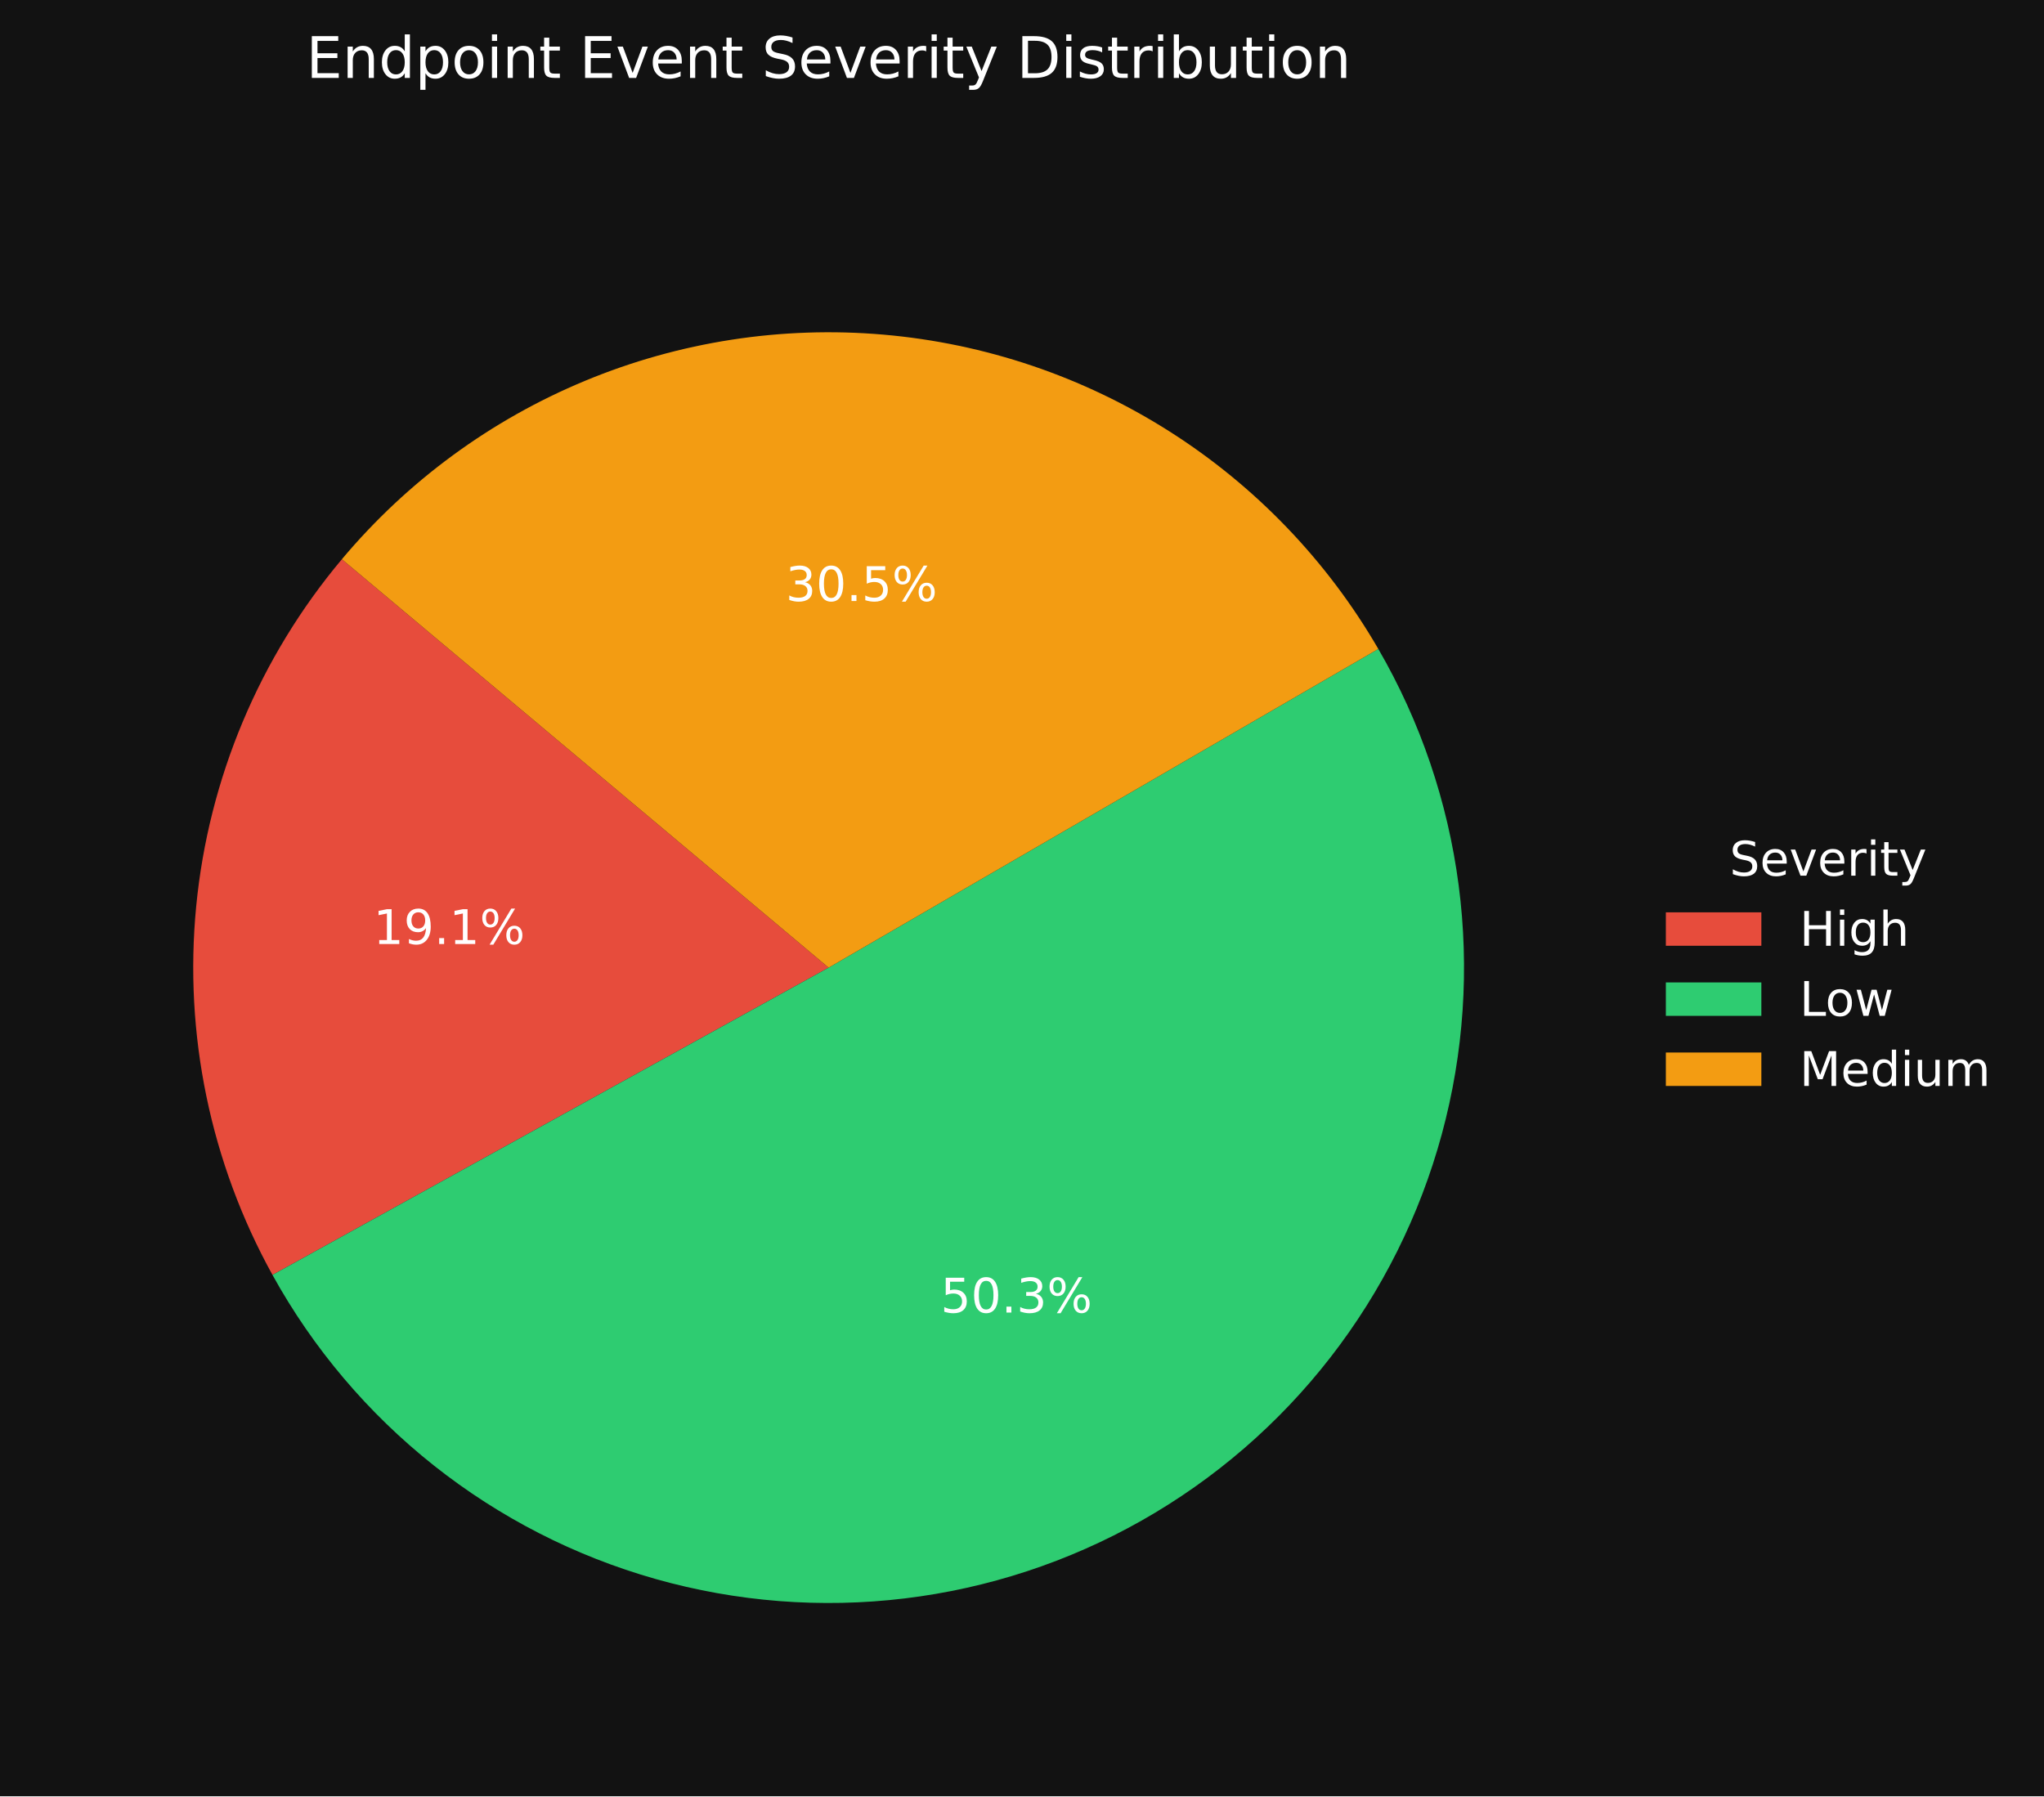
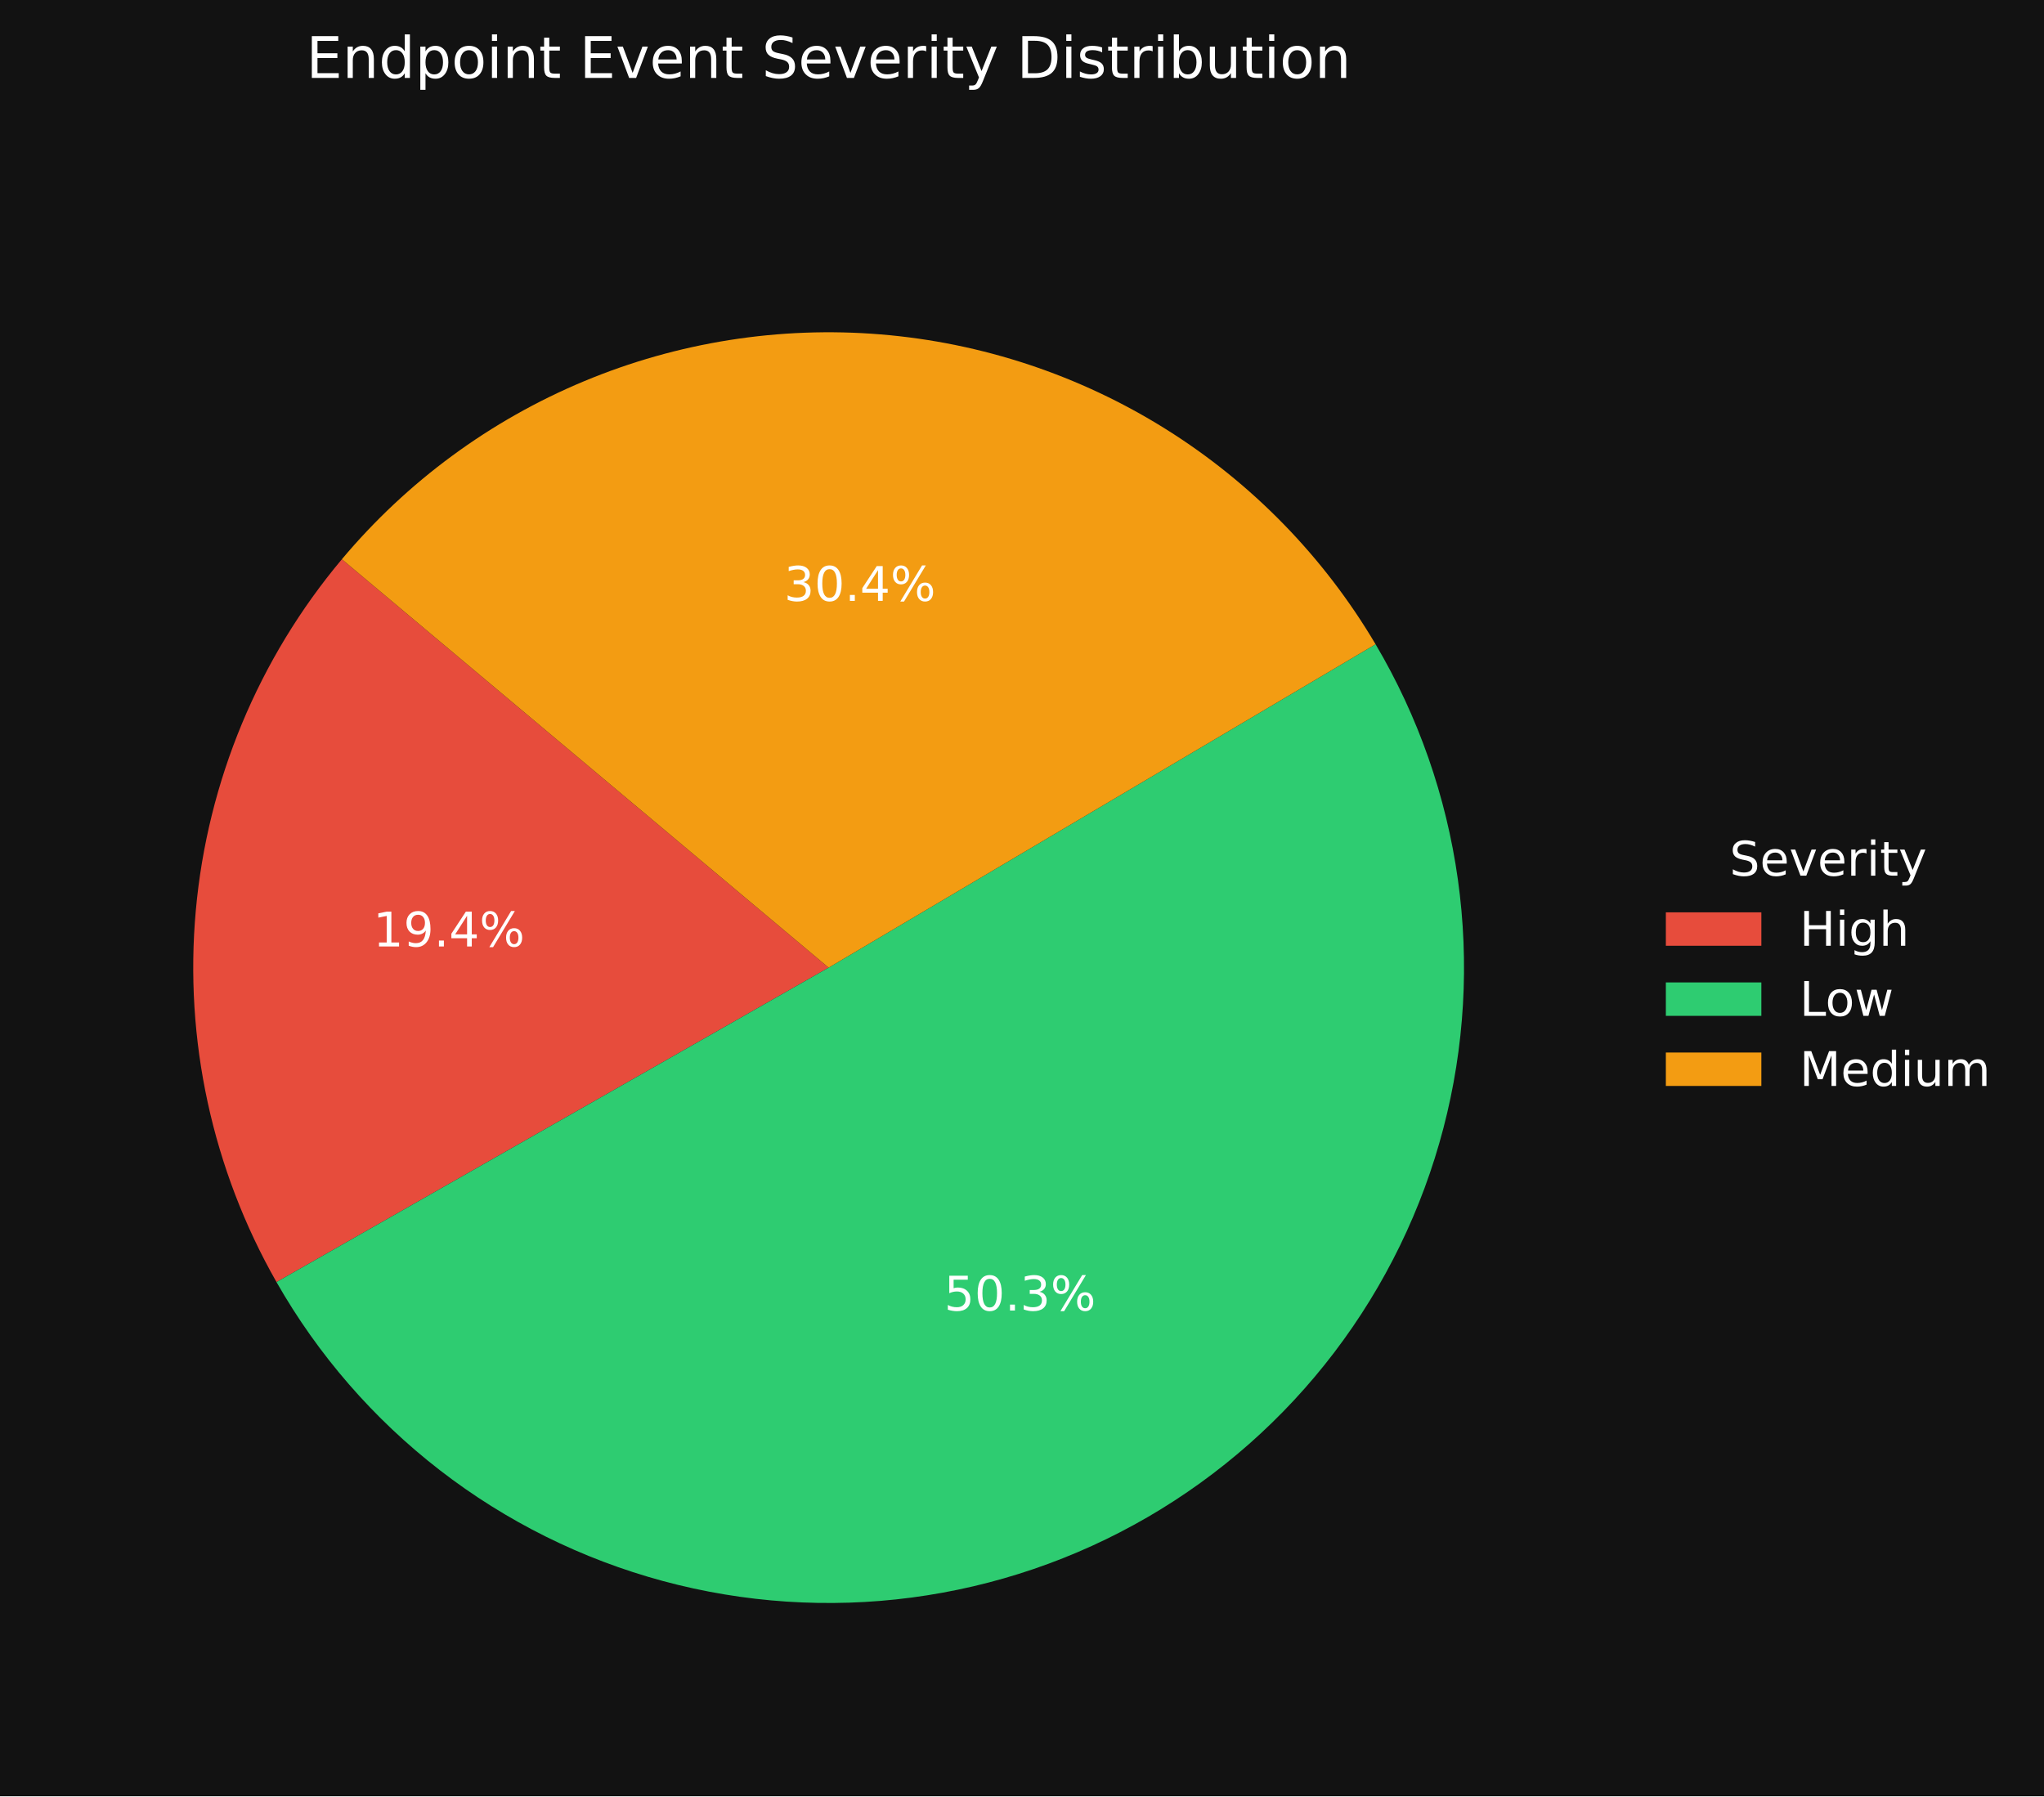
<svg xmlns="http://www.w3.org/2000/svg" xmlns:xlink="http://www.w3.org/1999/xlink" width="428.026pt" height="376.158pt" viewBox="0 0 428.026 376.158" version="1.1">
  <defs>
    <style type="text/css">*{stroke-linejoin: round; stroke-linecap: butt}</style>
  </defs>
  <g id="figure_1">
    <g id="patch_1">
      <path d="M 0 376.158  L 428.026 376.158  L 428.026 -0  L 0 -0  z " style="fill: #121212" />
    </g>
    <g id="axes_1">
      <g id="patch_2">
-         <path d="M 71.593 117.111  C 54.318 137.699 43.68 163.045 41.085 189.794  C 38.491 216.543 44.061 243.461 57.058 266.985  L 173.52 202.638  z " style="fill: #e74c3c" />
+         <path d="M 71.593 117.111  C 54.13 137.923 43.453 163.593 41.005 190.651  C 38.557 217.709 44.455 244.878 57.9 268.486  L 173.52 202.638  z " style="fill: #e74c3c" />
      </g>
      <g id="patch_3">
-         <path d="M 57.058 266.985  C 65.564 282.379 77.038 295.936 90.816 306.869  C 104.594 317.801 120.404 325.894 137.33 330.678  C 154.255 335.462 171.962 336.843 189.425 334.74  C 206.887 332.638 223.76 327.094 239.067 318.429  C 254.373 309.765 267.81 298.151 278.6 284.26  C 289.389 270.37 297.318 254.477 301.927 237.503  C 306.536 220.529 307.733 202.809 305.451 185.369  C 303.168 167.93 297.45 151.114 288.627 135.899  L 173.52 202.638  z " style="fill: #2ecc71" />
+         <path d="M 57.9 268.486  C 66.592 283.748 78.221 297.14 92.114 307.886  C 106.008 318.632 121.892 326.521 138.85 331.098  C 155.807 335.674 173.504 336.848 190.917 334.552  C 208.331 332.255 225.118 326.533 240.309 317.717  C 255.5 308.9 268.796 297.163 279.428 283.182  C 290.06 269.202 297.82 253.253 302.258 236.259  C 306.696 219.265 307.726 201.559 305.287 184.165  C 302.849 166.771 296.99 150.031 288.05 134.912  L 173.52 202.638  z " style="fill: #2ecc71" />
      </g>
      <g id="patch_4">
-         <path d="M 288.627 135.899  C 277.909 117.413 262.894 101.778 244.856 90.321  C 226.818 78.865 206.284 71.921 184.995 70.078  C 163.706 68.235 142.283 71.547 122.545 79.734  C 102.807 87.92 85.329 100.742 71.593 117.111  L 173.52 202.638  z " style="fill: #f39c12" />
+         <path d="M 288.05 134.912  C 277.223 116.602 262.161 101.153 244.131 89.864  C 226.102 78.576 205.626 71.773 184.426 70.03  C 163.225 68.286 141.913 71.652 122.282 79.844  C 102.65 88.035 85.267 100.816 71.593 117.111  L 173.52 202.638  z " style="fill: #f39c12" />
      </g>
      <g id="matplotlib.axis_1" />
      <g id="matplotlib.axis_2" />
      <g id="text_1">
-         <g style="fill: #ffffff" transform="translate(78.17563 197.691) scale(0.1 -0.1)">
+         <g style="fill: #ffffff" transform="translate(78.12744 198.2052) scale(0.1 -0.1)">
          <defs>
            <path id="DejaVuSans-31" d="M 794 531  L 1825 531  L 1825 4091  L 703 3866  L 703 4441  L 1819 4666  L 2450 4666  L 2450 531  L 3481 531  L 3481 0  L 794 0  L 794 531  z " transform="scale(0.015625)" />
            <path id="DejaVuSans-39" d="M 703 97  L 703 672  Q 941 559 1184 500  Q 1428 441 1663 441  Q 2288 441 2617 861  Q 2947 1281 2994 2138  Q 2813 1869 2534 1725  Q 2256 1581 1919 1581  Q 1219 1581 811 2004  Q 403 2428 403 3163  Q 403 3881 828 4315  Q 1253 4750 1959 4750  Q 2769 4750 3195 4129  Q 3622 3509 3622 2328  Q 3622 1225 3098 567  Q 2575 -91 1691 -91  Q 1453 -91 1209 -44  Q 966 3 703 97  z M 1959 2075  Q 2384 2075 2632 2365  Q 2881 2656 2881 3163  Q 2881 3666 2632 3958  Q 2384 4250 1959 4250  Q 1534 4250 1286 3958  Q 1038 3666 1038 3163  Q 1038 2656 1286 2365  Q 1534 2075 1959 2075  z " transform="scale(0.015625)" />
            <path id="DejaVuSans-2e" d="M 684 794  L 1344 794  L 1344 0  L 684 0  L 684 794  z " transform="scale(0.015625)" />
+             <path id="DejaVuSans-34" d="M 2419 4116  L 825 1625  L 2419 1625  L 2419 4116  z M 2253 4666  L 3047 4666  L 3047 1625  L 3713 1625  L 3713 1100  L 3047 1100  L 3047 0  L 2419 0  L 2419 1100  L 313 1100  L 313 1709  L 2253 4666  z " transform="scale(0.015625)" />
            <path id="DejaVuSans-25" d="M 4653 2053  Q 4381 2053 4226 1822  Q 4072 1591 4072 1178  Q 4072 772 4226 539  Q 4381 306 4653 306  Q 4919 306 5073 539  Q 5228 772 5228 1178  Q 5228 1588 5073 1820  Q 4919 2053 4653 2053  z M 4653 2450  Q 5147 2450 5437 2106  Q 5728 1763 5728 1178  Q 5728 594 5436 251  Q 5144 -91 4653 -91  Q 4153 -91 3862 251  Q 3572 594 3572 1178  Q 3572 1766 3864 2108  Q 4156 2450 4653 2450  z M 1428 4353  Q 1159 4353 1004 4120  Q 850 3888 850 3481  Q 850 3069 1003 2837  Q 1156 2606 1428 2606  Q 1700 2606 1854 2837  Q 2009 3069 2009 3481  Q 2009 3884 1853 4118  Q 1697 4353 1428 4353  z M 4250 4750  L 4750 4750  L 1831 -91  L 1331 -91  L 4250 4750  z M 1428 4750  Q 1922 4750 2215 4408  Q 2509 4066 2509 3481  Q 2509 2891 2217 2550  Q 1925 2209 1428 2209  Q 931 2209 642 2551  Q 353 2894 353 3481  Q 353 4063 643 4406  Q 934 4750 1428 4750  z " transform="scale(0.015625)" />
          </defs>
          <use xlink:href="#DejaVuSans-31" />
          <use xlink:href="#DejaVuSans-39" transform="translate(63.62305 0)" />
          <use xlink:href="#DejaVuSans-2e" transform="translate(127.2461 0)" />
-           <use xlink:href="#DejaVuSans-31" transform="translate(159.0332 0)" />
+           <use xlink:href="#DejaVuSans-34" transform="translate(159.0332 0)" />
          <use xlink:href="#DejaVuSans-25" transform="translate(222.6562 0)" />
        </g>
      </g>
      <g id="text_2">
-         <g style="fill: #ffffff" transform="translate(196.9644 274.8721) scale(0.1 -0.1)">
+         <g style="fill: #ffffff" transform="translate(197.7098 274.4448) scale(0.1 -0.1)">
          <defs>
            <path id="DejaVuSans-35" d="M 691 4666  L 3169 4666  L 3169 4134  L 1269 4134  L 1269 2991  Q 1406 3038 1543 3061  Q 1681 3084 1819 3084  Q 2600 3084 3056 2656  Q 3513 2228 3513 1497  Q 3513 744 3044 326  Q 2575 -91 1722 -91  Q 1428 -91 1123 -41  Q 819 9 494 109  L 494 744  Q 775 591 1075 516  Q 1375 441 1709 441  Q 2250 441 2565 725  Q 2881 1009 2881 1497  Q 2881 1984 2565 2268  Q 2250 2553 1709 2553  Q 1456 2553 1204 2497  Q 953 2441 691 2322  L 691 4666  z " transform="scale(0.015625)" />
            <path id="DejaVuSans-30" d="M 2034 4250  Q 1547 4250 1301 3770  Q 1056 3291 1056 2328  Q 1056 1369 1301 889  Q 1547 409 2034 409  Q 2525 409 2770 889  Q 3016 1369 3016 2328  Q 3016 3291 2770 3770  Q 2525 4250 2034 4250  z M 2034 4750  Q 2819 4750 3233 4129  Q 3647 3509 3647 2328  Q 3647 1150 3233 529  Q 2819 -91 2034 -91  Q 1250 -91 836 529  Q 422 1150 422 2328  Q 422 3509 836 4129  Q 1250 4750 2034 4750  z " transform="scale(0.015625)" />
            <path id="DejaVuSans-33" d="M 2597 2516  Q 3050 2419 3304 2112  Q 3559 1806 3559 1356  Q 3559 666 3084 287  Q 2609 -91 1734 -91  Q 1441 -91 1130 -33  Q 819 25 488 141  L 488 750  Q 750 597 1062 519  Q 1375 441 1716 441  Q 2309 441 2620 675  Q 2931 909 2931 1356  Q 2931 1769 2642 2001  Q 2353 2234 1838 2234  L 1294 2234  L 1294 2753  L 1863 2753  Q 2328 2753 2575 2939  Q 2822 3125 2822 3475  Q 2822 3834 2567 4026  Q 2313 4219 1838 4219  Q 1578 4219 1281 4162  Q 984 4106 628 3988  L 628 4550  Q 988 4650 1302 4700  Q 1616 4750 1894 4750  Q 2613 4750 3031 4423  Q 3450 4097 3450 3541  Q 3450 3153 3228 2886  Q 3006 2619 2597 2516  z " transform="scale(0.015625)" />
          </defs>
          <use xlink:href="#DejaVuSans-35" />
          <use xlink:href="#DejaVuSans-30" transform="translate(63.62305 0)" />
          <use xlink:href="#DejaVuSans-2e" transform="translate(127.2461 0)" />
          <use xlink:href="#DejaVuSans-33" transform="translate(159.0332 0)" />
          <use xlink:href="#DejaVuSans-25" transform="translate(222.6562 0)" />
        </g>
      </g>
      <g id="text_3">
-         <g style="fill: #ffffff" transform="translate(164.5213 125.8613) scale(0.1 -0.1)">
+         <g style="fill: #ffffff" transform="translate(164.1796 125.8325) scale(0.1 -0.1)">
          <use xlink:href="#DejaVuSans-33" />
          <use xlink:href="#DejaVuSans-30" transform="translate(63.62305 0)" />
          <use xlink:href="#DejaVuSans-2e" transform="translate(127.2461 0)" />
-           <use xlink:href="#DejaVuSans-35" transform="translate(159.0332 0)" />
+           <use xlink:href="#DejaVuSans-34" transform="translate(159.0332 0)" />
          <use xlink:href="#DejaVuSans-25" transform="translate(222.6562 0)" />
        </g>
      </g>
      <g id="text_4">
        <g style="fill: #ffffff" transform="translate(64.12219 16.31812) scale(0.12 -0.12)">
          <defs>
            <path id="DejaVuSans-45" d="M 628 4666  L 3578 4666  L 3578 4134  L 1259 4134  L 1259 2753  L 3481 2753  L 3481 2222  L 1259 2222  L 1259 531  L 3634 531  L 3634 0  L 628 0  L 628 4666  z " transform="scale(0.015625)" />
            <path id="DejaVuSans-6e" d="M 3513 2113  L 3513 0  L 2938 0  L 2938 2094  Q 2938 2591 2744 2837  Q 2550 3084 2163 3084  Q 1697 3084 1428 2787  Q 1159 2491 1159 1978  L 1159 0  L 581 0  L 581 3500  L 1159 3500  L 1159 2956  Q 1366 3272 1645 3428  Q 1925 3584 2291 3584  Q 2894 3584 3203 3211  Q 3513 2838 3513 2113  z " transform="scale(0.015625)" />
            <path id="DejaVuSans-64" d="M 2906 2969  L 2906 4863  L 3481 4863  L 3481 0  L 2906 0  L 2906 525  Q 2725 213 2448 61  Q 2172 -91 1784 -91  Q 1150 -91 751 415  Q 353 922 353 1747  Q 353 2572 751 3078  Q 1150 3584 1784 3584  Q 2172 3584 2448 3432  Q 2725 3281 2906 2969  z M 947 1747  Q 947 1113 1208 752  Q 1469 391 1925 391  Q 2381 391 2643 752  Q 2906 1113 2906 1747  Q 2906 2381 2643 2742  Q 2381 3103 1925 3103  Q 1469 3103 1208 2742  Q 947 2381 947 1747  z " transform="scale(0.015625)" />
            <path id="DejaVuSans-70" d="M 1159 525  L 1159 -1331  L 581 -1331  L 581 3500  L 1159 3500  L 1159 2969  Q 1341 3281 1617 3432  Q 1894 3584 2278 3584  Q 2916 3584 3314 3078  Q 3713 2572 3713 1747  Q 3713 922 3314 415  Q 2916 -91 2278 -91  Q 1894 -91 1617 61  Q 1341 213 1159 525  z M 3116 1747  Q 3116 2381 2855 2742  Q 2594 3103 2138 3103  Q 1681 3103 1420 2742  Q 1159 2381 1159 1747  Q 1159 1113 1420 752  Q 1681 391 2138 391  Q 2594 391 2855 752  Q 3116 1113 3116 1747  z " transform="scale(0.015625)" />
            <path id="DejaVuSans-6f" d="M 1959 3097  Q 1497 3097 1228 2736  Q 959 2375 959 1747  Q 959 1119 1226 758  Q 1494 397 1959 397  Q 2419 397 2687 759  Q 2956 1122 2956 1747  Q 2956 2369 2687 2733  Q 2419 3097 1959 3097  z M 1959 3584  Q 2709 3584 3137 3096  Q 3566 2609 3566 1747  Q 3566 888 3137 398  Q 2709 -91 1959 -91  Q 1206 -91 779 398  Q 353 888 353 1747  Q 353 2609 779 3096  Q 1206 3584 1959 3584  z " transform="scale(0.015625)" />
            <path id="DejaVuSans-69" d="M 603 3500  L 1178 3500  L 1178 0  L 603 0  L 603 3500  z M 603 4863  L 1178 4863  L 1178 4134  L 603 4134  L 603 4863  z " transform="scale(0.015625)" />
            <path id="DejaVuSans-74" d="M 1172 4494  L 1172 3500  L 2356 3500  L 2356 3053  L 1172 3053  L 1172 1153  Q 1172 725 1289 603  Q 1406 481 1766 481  L 2356 481  L 2356 0  L 1766 0  Q 1100 0 847 248  Q 594 497 594 1153  L 594 3053  L 172 3053  L 172 3500  L 594 3500  L 594 4494  L 1172 4494  z " transform="scale(0.015625)" />
            <path id="DejaVuSans-20" transform="scale(0.015625)" />
            <path id="DejaVuSans-76" d="M 191 3500  L 800 3500  L 1894 563  L 2988 3500  L 3597 3500  L 2284 0  L 1503 0  L 191 3500  z " transform="scale(0.015625)" />
            <path id="DejaVuSans-65" d="M 3597 1894  L 3597 1613  L 953 1613  Q 991 1019 1311 708  Q 1631 397 2203 397  Q 2534 397 2845 478  Q 3156 559 3463 722  L 3463 178  Q 3153 47 2828 -22  Q 2503 -91 2169 -91  Q 1331 -91 842 396  Q 353 884 353 1716  Q 353 2575 817 3079  Q 1281 3584 2069 3584  Q 2775 3584 3186 3129  Q 3597 2675 3597 1894  z M 3022 2063  Q 3016 2534 2758 2815  Q 2500 3097 2075 3097  Q 1594 3097 1305 2825  Q 1016 2553 972 2059  L 3022 2063  z " transform="scale(0.015625)" />
            <path id="DejaVuSans-53" d="M 3425 4513  L 3425 3897  Q 3066 4069 2747 4153  Q 2428 4238 2131 4238  Q 1616 4238 1336 4038  Q 1056 3838 1056 3469  Q 1056 3159 1242 3001  Q 1428 2844 1947 2747  L 2328 2669  Q 3034 2534 3370 2195  Q 3706 1856 3706 1288  Q 3706 609 3251 259  Q 2797 -91 1919 -91  Q 1588 -91 1214 -16  Q 841 59 441 206  L 441 856  Q 825 641 1194 531  Q 1563 422 1919 422  Q 2459 422 2753 634  Q 3047 847 3047 1241  Q 3047 1584 2836 1778  Q 2625 1972 2144 2069  L 1759 2144  Q 1053 2284 737 2584  Q 422 2884 422 3419  Q 422 4038 858 4394  Q 1294 4750 2059 4750  Q 2388 4750 2728 4690  Q 3069 4631 3425 4513  z " transform="scale(0.015625)" />
            <path id="DejaVuSans-72" d="M 2631 2963  Q 2534 3019 2420 3045  Q 2306 3072 2169 3072  Q 1681 3072 1420 2755  Q 1159 2438 1159 1844  L 1159 0  L 581 0  L 581 3500  L 1159 3500  L 1159 2956  Q 1341 3275 1631 3429  Q 1922 3584 2338 3584  Q 2397 3584 2469 3576  Q 2541 3569 2628 3553  L 2631 2963  z " transform="scale(0.015625)" />
            <path id="DejaVuSans-79" d="M 2059 -325  Q 1816 -950 1584 -1140  Q 1353 -1331 966 -1331  L 506 -1331  L 506 -850  L 844 -850  Q 1081 -850 1212 -737  Q 1344 -625 1503 -206  L 1606 56  L 191 3500  L 800 3500  L 1894 763  L 2988 3500  L 3597 3500  L 2059 -325  z " transform="scale(0.015625)" />
            <path id="DejaVuSans-44" d="M 1259 4147  L 1259 519  L 2022 519  Q 2988 519 3436 956  Q 3884 1394 3884 2338  Q 3884 3275 3436 3711  Q 2988 4147 2022 4147  L 1259 4147  z M 628 4666  L 1925 4666  Q 3281 4666 3915 4102  Q 4550 3538 4550 2338  Q 4550 1131 3912 565  Q 3275 0 1925 0  L 628 0  L 628 4666  z " transform="scale(0.015625)" />
            <path id="DejaVuSans-73" d="M 2834 3397  L 2834 2853  Q 2591 2978 2328 3040  Q 2066 3103 1784 3103  Q 1356 3103 1142 2972  Q 928 2841 928 2578  Q 928 2378 1081 2264  Q 1234 2150 1697 2047  L 1894 2003  Q 2506 1872 2764 1633  Q 3022 1394 3022 966  Q 3022 478 2636 193  Q 2250 -91 1575 -91  Q 1294 -91 989 -36  Q 684 19 347 128  L 347 722  Q 666 556 975 473  Q 1284 391 1588 391  Q 1994 391 2212 530  Q 2431 669 2431 922  Q 2431 1156 2273 1281  Q 2116 1406 1581 1522  L 1381 1569  Q 847 1681 609 1914  Q 372 2147 372 2553  Q 372 3047 722 3315  Q 1072 3584 1716 3584  Q 2034 3584 2315 3537  Q 2597 3491 2834 3397  z " transform="scale(0.015625)" />
            <path id="DejaVuSans-62" d="M 3116 1747  Q 3116 2381 2855 2742  Q 2594 3103 2138 3103  Q 1681 3103 1420 2742  Q 1159 2381 1159 1747  Q 1159 1113 1420 752  Q 1681 391 2138 391  Q 2594 391 2855 752  Q 3116 1113 3116 1747  z M 1159 2969  Q 1341 3281 1617 3432  Q 1894 3584 2278 3584  Q 2916 3584 3314 3078  Q 3713 2572 3713 1747  Q 3713 922 3314 415  Q 2916 -91 2278 -91  Q 1894 -91 1617 61  Q 1341 213 1159 525  L 1159 0  L 581 0  L 581 4863  L 1159 4863  L 1159 2969  z " transform="scale(0.015625)" />
            <path id="DejaVuSans-75" d="M 544 1381  L 544 3500  L 1119 3500  L 1119 1403  Q 1119 906 1312 657  Q 1506 409 1894 409  Q 2359 409 2629 706  Q 2900 1003 2900 1516  L 2900 3500  L 3475 3500  L 3475 0  L 2900 0  L 2900 538  Q 2691 219 2414 64  Q 2138 -91 1772 -91  Q 1169 -91 856 284  Q 544 659 544 1381  z M 1991 3584  L 1991 3584  z " transform="scale(0.015625)" />
          </defs>
          <use xlink:href="#DejaVuSans-45" />
          <use xlink:href="#DejaVuSans-6e" transform="translate(63.18359 0)" />
          <use xlink:href="#DejaVuSans-64" transform="translate(126.5625 0)" />
          <use xlink:href="#DejaVuSans-70" transform="translate(190.0391 0)" />
          <use xlink:href="#DejaVuSans-6f" transform="translate(253.5156 0)" />
          <use xlink:href="#DejaVuSans-69" transform="translate(314.6973 0)" />
          <use xlink:href="#DejaVuSans-6e" transform="translate(342.4805 0)" />
          <use xlink:href="#DejaVuSans-74" transform="translate(405.8594 0)" />
          <use xlink:href="#DejaVuSans-20" transform="translate(445.0684 0)" />
          <use xlink:href="#DejaVuSans-45" transform="translate(476.8555 0)" />
          <use xlink:href="#DejaVuSans-76" transform="translate(540.0391 0)" />
          <use xlink:href="#DejaVuSans-65" transform="translate(599.2188 0)" />
          <use xlink:href="#DejaVuSans-6e" transform="translate(660.7422 0)" />
          <use xlink:href="#DejaVuSans-74" transform="translate(724.1211 0)" />
          <use xlink:href="#DejaVuSans-20" transform="translate(763.3301 0)" />
          <use xlink:href="#DejaVuSans-53" transform="translate(795.1172 0)" />
          <use xlink:href="#DejaVuSans-65" transform="translate(858.5938 0)" />
          <use xlink:href="#DejaVuSans-76" transform="translate(920.1172 0)" />
          <use xlink:href="#DejaVuSans-65" transform="translate(979.2969 0)" />
          <use xlink:href="#DejaVuSans-72" transform="translate(1040.82 0)" />
          <use xlink:href="#DejaVuSans-69" transform="translate(1081.934 0)" />
          <use xlink:href="#DejaVuSans-74" transform="translate(1109.717 0)" />
          <use xlink:href="#DejaVuSans-79" transform="translate(1148.926 0)" />
          <use xlink:href="#DejaVuSans-20" transform="translate(1208.105 0)" />
          <use xlink:href="#DejaVuSans-44" transform="translate(1239.893 0)" />
          <use xlink:href="#DejaVuSans-69" transform="translate(1316.895 0)" />
          <use xlink:href="#DejaVuSans-73" transform="translate(1344.678 0)" />
          <use xlink:href="#DejaVuSans-74" transform="translate(1396.777 0)" />
          <use xlink:href="#DejaVuSans-72" transform="translate(1435.986 0)" />
          <use xlink:href="#DejaVuSans-69" transform="translate(1477.1 0)" />
          <use xlink:href="#DejaVuSans-62" transform="translate(1504.883 0)" />
          <use xlink:href="#DejaVuSans-75" transform="translate(1568.359 0)" />
          <use xlink:href="#DejaVuSans-74" transform="translate(1631.738 0)" />
          <use xlink:href="#DejaVuSans-69" transform="translate(1670.947 0)" />
          <use xlink:href="#DejaVuSans-6f" transform="translate(1698.73 0)" />
          <use xlink:href="#DejaVuSans-6e" transform="translate(1759.912 0)" />
        </g>
      </g>
      <g id="legend_1">
        <g id="text_5">
          <g style="fill: #ffffff" transform="translate(362.1822 183.3803) scale(0.1 -0.1)">
            <use xlink:href="#DejaVuSans-53" />
            <use xlink:href="#DejaVuSans-65" transform="translate(63.47656 0)" />
            <use xlink:href="#DejaVuSans-76" transform="translate(125 0)" />
            <use xlink:href="#DejaVuSans-65" transform="translate(184.1797 0)" />
            <use xlink:href="#DejaVuSans-72" transform="translate(245.7031 0)" />
            <use xlink:href="#DejaVuSans-69" transform="translate(286.8164 0)" />
            <use xlink:href="#DejaVuSans-74" transform="translate(314.5996 0)" />
            <use xlink:href="#DejaVuSans-79" transform="translate(353.8086 0)" />
          </g>
        </g>
        <g id="patch_5">
          <path d="M 348.84 198.058  L 368.84 198.058  L 368.84 191.058  L 348.84 191.058  z " style="fill: #e74c3c" />
        </g>
        <g id="text_6">
          <g style="fill: #ffffff" transform="translate(376.84 198.0584) scale(0.1 -0.1)">
            <defs>
              <path id="DejaVuSans-48" d="M 628 4666  L 1259 4666  L 1259 2753  L 3553 2753  L 3553 4666  L 4184 4666  L 4184 0  L 3553 0  L 3553 2222  L 1259 2222  L 1259 0  L 628 0  L 628 4666  z " transform="scale(0.015625)" />
              <path id="DejaVuSans-67" d="M 2906 1791  Q 2906 2416 2648 2759  Q 2391 3103 1925 3103  Q 1463 3103 1205 2759  Q 947 2416 947 1791  Q 947 1169 1205 825  Q 1463 481 1925 481  Q 2391 481 2648 825  Q 2906 1169 2906 1791  z M 3481 434  Q 3481 -459 3084 -895  Q 2688 -1331 1869 -1331  Q 1566 -1331 1297 -1286  Q 1028 -1241 775 -1147  L 775 -588  Q 1028 -725 1275 -790  Q 1522 -856 1778 -856  Q 2344 -856 2625 -561  Q 2906 -266 2906 331  L 2906 616  Q 2728 306 2450 153  Q 2172 0 1784 0  Q 1141 0 747 490  Q 353 981 353 1791  Q 353 2603 747 3093  Q 1141 3584 1784 3584  Q 2172 3584 2450 3431  Q 2728 3278 2906 2969  L 2906 3500  L 3481 3500  L 3481 434  z " transform="scale(0.015625)" />
              <path id="DejaVuSans-68" d="M 3513 2113  L 3513 0  L 2938 0  L 2938 2094  Q 2938 2591 2744 2837  Q 2550 3084 2163 3084  Q 1697 3084 1428 2787  Q 1159 2491 1159 1978  L 1159 0  L 581 0  L 581 4863  L 1159 4863  L 1159 2956  Q 1366 3272 1645 3428  Q 1925 3584 2291 3584  Q 2894 3584 3203 3211  Q 3513 2838 3513 2113  z " transform="scale(0.015625)" />
            </defs>
            <use xlink:href="#DejaVuSans-48" />
            <use xlink:href="#DejaVuSans-69" transform="translate(75.19531 0)" />
            <use xlink:href="#DejaVuSans-67" transform="translate(102.9785 0)" />
            <use xlink:href="#DejaVuSans-68" transform="translate(166.4551 0)" />
          </g>
        </g>
        <g id="patch_6">
          <path d="M 348.84 212.737  L 368.84 212.737  L 368.84 205.737  L 348.84 205.737  z " style="fill: #2ecc71" />
        </g>
        <g id="text_7">
          <g style="fill: #ffffff" transform="translate(376.84 212.7366) scale(0.1 -0.1)">
            <defs>
              <path id="DejaVuSans-4c" d="M 628 4666  L 1259 4666  L 1259 531  L 3531 531  L 3531 0  L 628 0  L 628 4666  z " transform="scale(0.015625)" />
              <path id="DejaVuSans-77" d="M 269 3500  L 844 3500  L 1563 769  L 2278 3500  L 2956 3500  L 3675 769  L 4391 3500  L 4966 3500  L 4050 0  L 3372 0  L 2619 2869  L 1863 0  L 1184 0  L 269 3500  z " transform="scale(0.015625)" />
            </defs>
            <use xlink:href="#DejaVuSans-4c" />
            <use xlink:href="#DejaVuSans-6f" transform="translate(53.96289 0)" />
            <use xlink:href="#DejaVuSans-77" transform="translate(115.1445 0)" />
          </g>
        </g>
        <g id="patch_7">
          <path d="M 348.84 227.415  L 368.84 227.415  L 368.84 220.415  L 348.84 220.415  z " style="fill: #f39c12" />
        </g>
        <g id="text_8">
          <g style="fill: #ffffff" transform="translate(376.84 227.4147) scale(0.1 -0.1)">
            <defs>
              <path id="DejaVuSans-4d" d="M 628 4666  L 1569 4666  L 2759 1491  L 3956 4666  L 4897 4666  L 4897 0  L 4281 0  L 4281 4097  L 3078 897  L 2444 897  L 1241 4097  L 1241 0  L 628 0  L 628 4666  z " transform="scale(0.015625)" />
              <path id="DejaVuSans-6d" d="M 3328 2828  Q 3544 3216 3844 3400  Q 4144 3584 4550 3584  Q 5097 3584 5394 3201  Q 5691 2819 5691 2113  L 5691 0  L 5113 0  L 5113 2094  Q 5113 2597 4934 2840  Q 4756 3084 4391 3084  Q 3944 3084 3684 2787  Q 3425 2491 3425 1978  L 3425 0  L 2847 0  L 2847 2094  Q 2847 2600 2669 2842  Q 2491 3084 2119 3084  Q 1678 3084 1418 2786  Q 1159 2488 1159 1978  L 1159 0  L 581 0  L 581 3500  L 1159 3500  L 1159 2956  Q 1356 3278 1631 3431  Q 1906 3584 2284 3584  Q 2666 3584 2933 3390  Q 3200 3197 3328 2828  z " transform="scale(0.015625)" />
            </defs>
            <use xlink:href="#DejaVuSans-4d" />
            <use xlink:href="#DejaVuSans-65" transform="translate(86.2793 0)" />
            <use xlink:href="#DejaVuSans-64" transform="translate(147.8027 0)" />
            <use xlink:href="#DejaVuSans-69" transform="translate(211.2793 0)" />
            <use xlink:href="#DejaVuSans-75" transform="translate(239.0625 0)" />
            <use xlink:href="#DejaVuSans-6d" transform="translate(302.4414 0)" />
          </g>
        </g>
      </g>
    </g>
  </g>
</svg>
